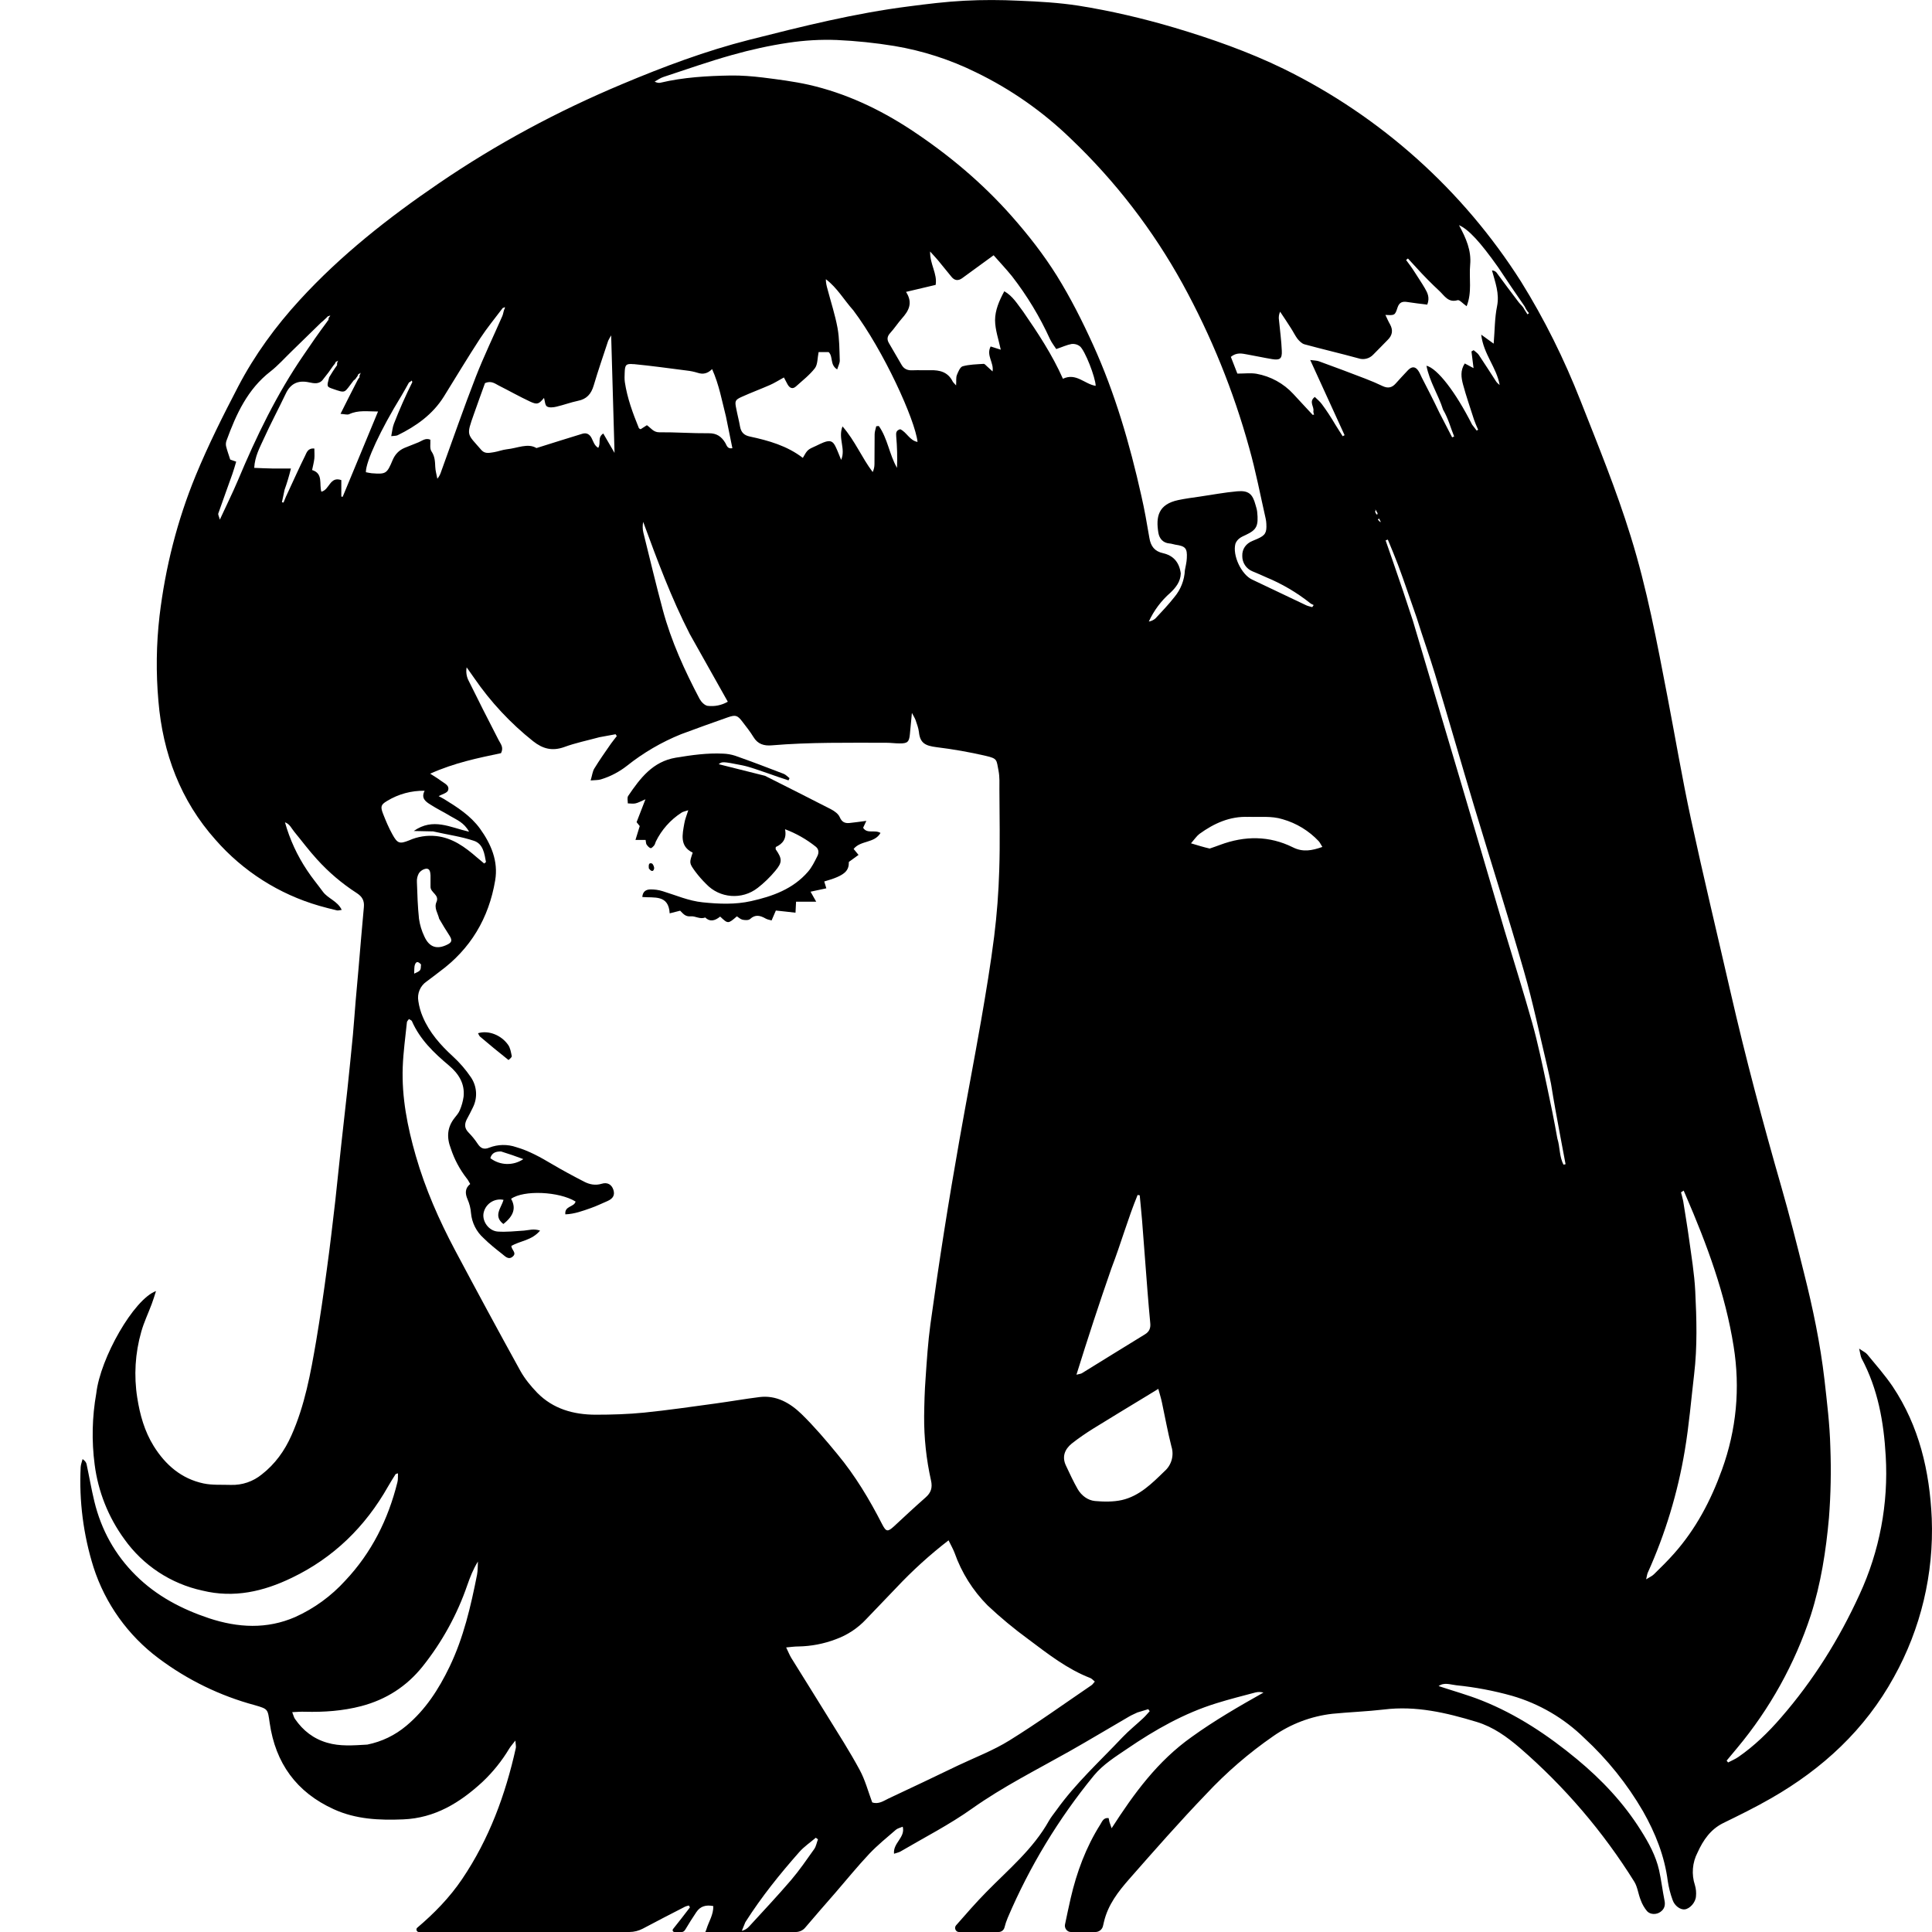
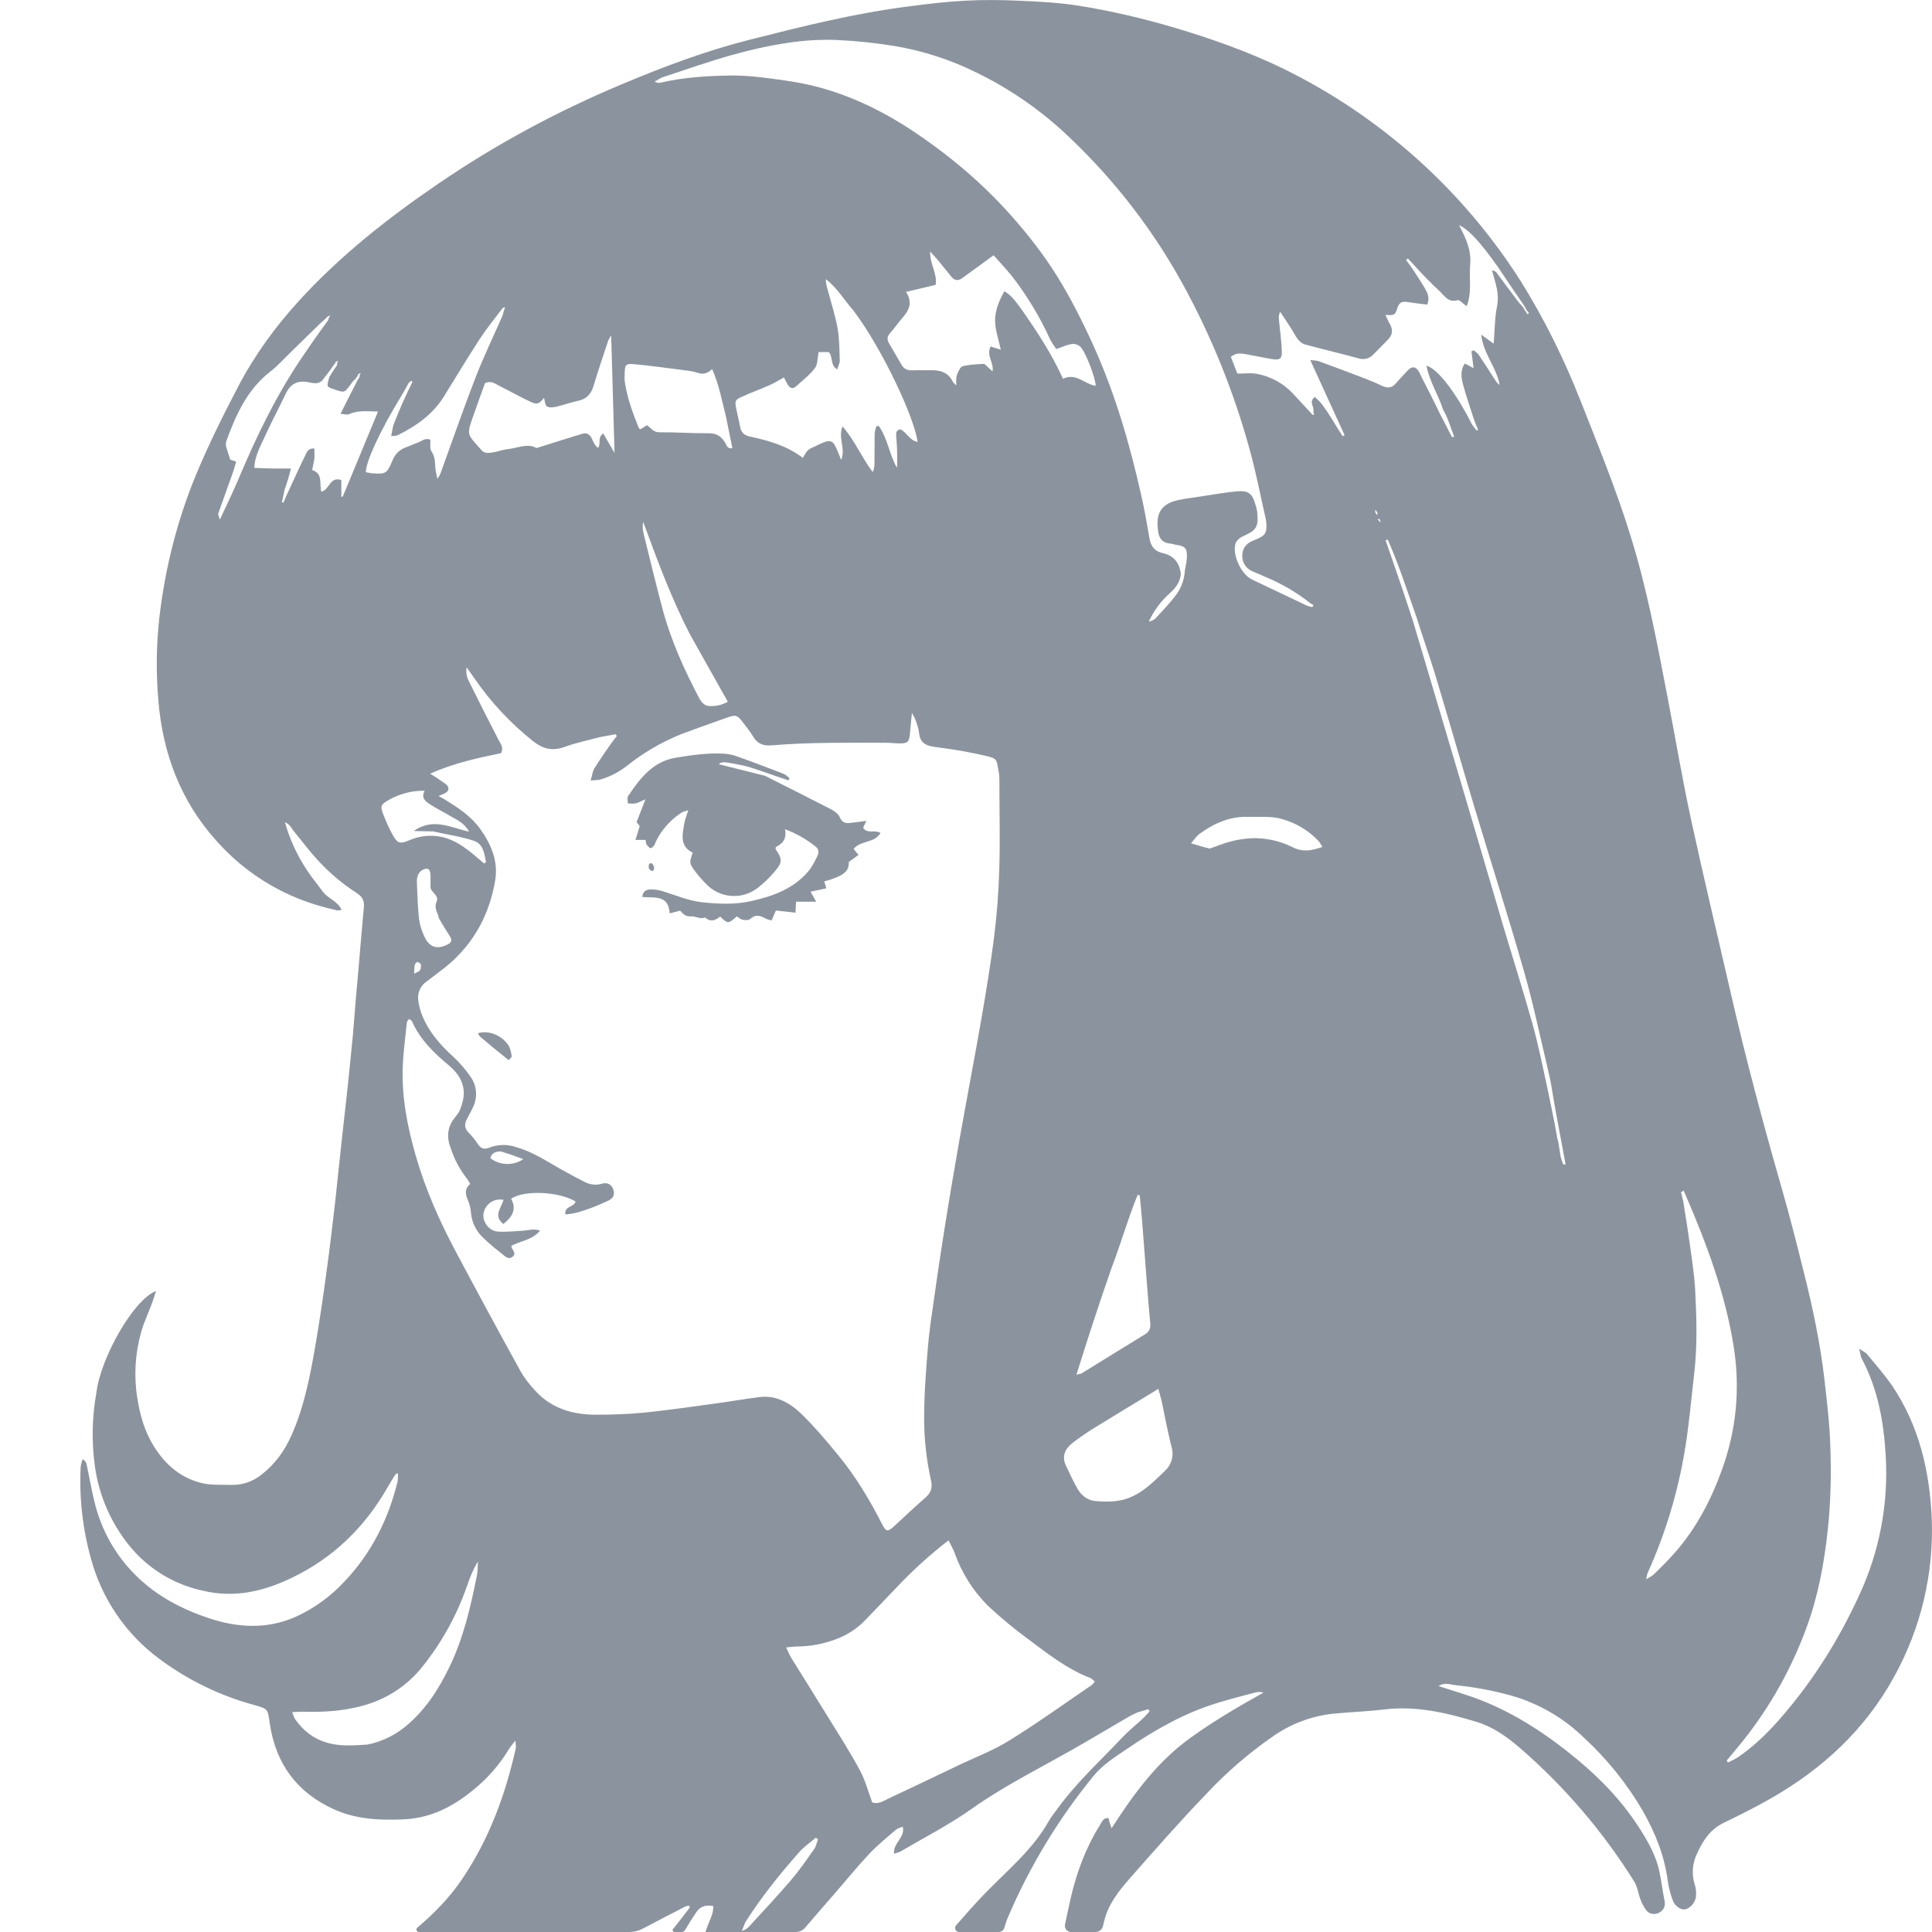
- <svg xmlns="http://www.w3.org/2000/svg" fill="currentColor" fill-rule="evenodd" height="1em" style="flex:none;line-height:1" viewBox="0 0 24 24" width="1em">
+ <svg xmlns="http://www.w3.org/2000/svg" fill="#8B949E" fill-rule="evenodd" height="1em" style="flex:none;line-height:1" viewBox="0 0 24 24" width="1em">
  <path d="M5.938 12.835c.127-.039.285.02.373.143.028.038.036.092.046.14.003.014-.02.033-.04.05-.124-.098-.24-.194-.354-.291-.011-.01-.016-.027-.025-.042zM8.396 9.412c.195-.032.39-.06.588-.05a.54.54 0 01.148.026c.202.071.402.147.601.224.028.01.05.036.075.055l-.013.027a9.203 9.203 0 01-.26-.089c-.115-.038-.213-.077-.315-.098-.25-.05-.25-.046-.292-.014l.574.144c.275.139.55.276.823.417.042.022.09.057.107.098.026.06.063.076.117.072.066-.006.132-.017.213-.027l-.04.086c.051.08.142.02.216.064-.074.13-.247.09-.334.199l.061.074-.12.087c0 .106-.038.168-.306.243l.026.085-.196.042.07.124h-.25l-.007.137c-.081-.01-.161-.018-.244-.027l-.053.123c-.027-.008-.052-.011-.073-.023-.067-.038-.128-.056-.195.006-.019.017-.063.014-.093.008-.026-.006-.05-.029-.07-.042-.11.095-.11.095-.208.003-.057.046-.12.074-.186.011-.063.027-.123-.02-.178-.014-.07.007-.097-.035-.133-.07l-.13.033c-.013-.236-.194-.19-.34-.203.005-.072.05-.092.095-.094a.474.474 0 01.159.022c.164.05.32.12.496.138.203.021.405.029.601-.015.265-.059.52-.149.707-.365.049-.056.083-.127.117-.195.019-.038.02-.084-.02-.116a1.397 1.397 0 00-.382-.217c.024.12-.031.182-.115.221 0 .014-.004.025 0 .03.08.115.084.16-.007.267a1.39 1.39 0 01-.218.211.477.477 0 01-.641-.05 1.36 1.36 0 01-.133-.152c-.078-.107-.076-.108-.033-.236-.165-.08-.128-.226-.104-.364.008-.05.028-.096.049-.163-.04.014-.067.017-.087.032a.897.897 0 00-.316.357c-.007.016-.01.034-.02.047-.012.015-.034.038-.045.035-.02-.006-.037-.027-.05-.045-.008-.012-.007-.032-.012-.057h-.126l.053-.172a14.82 14.82 0 00-.039-.049l.11-.284c-.06.026-.091.044-.124.051-.03.007-.064 0-.095 0 0-.031-.01-.07.004-.092.149-.22.305-.428.593-.476z" />
  <path d="M8.06 10.788c-.003-.038-.004-.075.037-.062.016.006.034.048.028.067-.01.04-.038.032-.064-.005z" />
  <path clip-rule="evenodd" d="M11.981.009c.226-.012.453-.011.679 0 .247.01.495.024.74.062.401.064.798.157 1.19.273.463.138.92.299 1.356.511a7.31 7.31 0 012.948 2.642c.292.469.536.963.739 1.479.219.556.446 1.11.623 1.683.204.654.329 1.326.458 1.997.097.504.182 1.01.29 1.511.156.722.329 1.44.494 2.16.186.812.4 1.615.63 2.415.102.355.193.713.282 1.072.11.436.202.876.254 1.323.031.278.066.557.073.837a7.56 7.56 0 01-.017.88c-.037.413-.1.818-.226 1.212a5.017 5.017 0 01-.915 1.649l-.13.156.018.023c.043-.023.088-.041.127-.068.2-.138.373-.307.531-.49.4-.46.721-.973.975-1.529a3.59 3.59 0 00.325-1.72c-.024-.424-.097-.834-.3-1.213-.013-.027-.015-.06-.03-.121.05.035.082.048.101.072.107.13.22.258.315.398.33.494.46 1.052.486 1.64a3.75 3.75 0 01-.47 1.97c-.36.655-.887 1.14-1.526 1.506-.193.111-.394.21-.595.308-.157.078-.248.211-.318.365a.522.522 0 00-.033.406.359.359 0 01.013.139c-.005.077-.077.155-.14.162-.054.006-.125-.043-.15-.116a1.206 1.206 0 01-.06-.233c-.04-.314-.155-.6-.308-.87a3.906 3.906 0 00-.73-.91 2.129 2.129 0 00-.897-.524 4.093 4.093 0 00-.692-.131c-.075-.008-.15-.04-.22.01.18.06.363.11.538.18.434.173.82.43 1.18.728.308.255.58.543.794.884.098.155.186.315.227.496.027.123.042.25.067.375.013.062-.002.109-.053.144-.047.033-.122.034-.163-.01a.455.455 0 01-.08-.14c-.03-.073-.038-.159-.078-.225a7.314 7.314 0 00-1.423-1.664c-.16-.137-.329-.26-.537-.323-.376-.114-.753-.203-1.15-.154-.213.025-.427.032-.64.053a1.6 1.6 0 00-.736.278 5.14 5.14 0 00-.834.72c-.329.342-.642.699-.955 1.055-.136.155-.264.319-.314.531a5.227 5.227 0 00-.012.051.096.096 0 01-.09.076h-.31c-.046 0-.082-.048-.072-.094.023-.108.045-.216.07-.324.075-.325.19-.635.368-.917.024-.039.04-.088.104-.08l.01.049.027.077c.28-.435.571-.834.996-1.135.283-.204.584-.378.89-.55a.196.196 0 00-.098-.002c-.162.043-.325.084-.485.134-.402.124-.764.33-1.11.566-.147.1-.298.193-.414.333a7.314 7.314 0 00-1.07 1.767.845.845 0 00-.04.12.075.075 0 01-.072.056h-.494c-.04 0-.062-.051-.036-.082.123-.14.246-.282.377-.415.275-.281.58-.532.777-.884.027-.048.063-.09.095-.135.238-.333.54-.607.818-.902.082-.086.175-.16.26-.24.029-.027.053-.057.079-.085l-.018-.025-.135.041c-.034.017-.07.031-.102.05-.248.144-.494.292-.743.433-.408.23-.825.439-1.209.711-.281.2-.591.358-.889.533-.02.012-.044.015-.08.028-.015-.135.143-.201.108-.336-.033.014-.064.02-.085.038-.111.096-.227.19-.328.296-.148.157-.284.325-.425.488-.125.143-.25.286-.373.431A.153.153 0 019.89 24H8.762a.316.316 0 00.016-.042c.028-.09.085-.172.083-.28-.091-.018-.162.001-.212.077a4.45 4.45 0 00-.136.215c-.01.016-.024.03-.042.03h-.093c-.019 0-.029-.022-.017-.037.071-.088.14-.178.209-.268.001-.002-.006-.012-.012-.024-.014.004-.03.006-.045.013-.176.09-.352.181-.527.274a.363.363 0 01-.168.042H5.202c-.026 0-.039-.036-.019-.053.21-.178.402-.374.558-.605.335-.496.538-1.047.667-1.629.004-.02-.003-.043-.006-.091-.037.048-.059.072-.076.1a1.943 1.943 0 01-.334.415c-.28.258-.59.448-.983.464-.297.012-.588 0-.865-.127-.46-.21-.722-.57-.794-1.072-.025-.17-.017-.171-.182-.219A3.513 3.513 0 011.97 20.6a2.286 2.286 0 01-.808-1.13 3.569 3.569 0 01-.16-1.245c.002-.034.016-.067.024-.1.032.023.046.043.05.066.033.153.059.308.096.46.086.355.257.664.516.92.258.256.571.419.91.532.358.118.717.138 1.07-.016a1.89 1.89 0 00.621-.452c.328-.348.533-.76.648-1.223.009-.034.005-.071.007-.11-.015.006-.026.006-.03.011-.031.05-.064.1-.093.152-.284.502-.679.887-1.196 1.135-.351.17-.718.255-1.11.159a1.607 1.607 0 01-.971-.64 2.006 2.006 0 01-.368-.924 2.903 2.903 0 01.02-.886c.05-.439.466-1.17.742-1.271-.02.063-.035.112-.053.16-.043.116-.097.227-.13.345a1.901 1.901 0 00-.05.82c.033.212.09.416.204.6.147.236.346.407.62.465.11.023.225.014.338.018a.576.576 0 00.386-.131c.164-.128.282-.292.366-.481.168-.375.24-.777.309-1.179.05-.296.093-.594.133-.893.039-.281.071-.563.104-.845.026-.232.048-.464.074-.696.024-.228.052-.455.076-.683.024-.227.047-.455.069-.683.013-.14.022-.28.034-.42l.037-.417c.022-.25.041-.5.065-.748.008-.082-.02-.132-.09-.177a2.46 2.46 0 01-.492-.418c-.1-.109-.188-.228-.282-.342-.035-.042-.056-.097-.116-.118a2.084 2.084 0 00.275.597c.06.092.131.176.196.265.063.086.182.115.234.226-.028.003-.046.01-.06.006a4.74 4.74 0 01-.22-.057 2.71 2.71 0 01-1.287-.819c-.435-.487-.656-1.076-.71-1.723a5.206 5.206 0 01.014-1.06c.072-.602.22-1.186.45-1.745.155-.376.338-.741.526-1.102.205-.393.466-.75.765-1.076.512-.559 1.104-1.024 1.726-1.448.717-.49 1.478-.898 2.277-1.233C8.244.828 8.767.632 9.31.494c.655-.166 1.31-.33 1.982-.415.229-.03.458-.058.688-.07zm-1.847 22.82c-.07.06-.147.111-.207.18-.238.27-.464.549-.668.869l-.044.108a.177.177 0 00.093-.057c.174-.19.351-.378.519-.574.104-.122.195-.255.288-.386.024-.034.03-.08.046-.12l-.027-.02zm1.65-3.695a5.51 5.51 0 00-.653.593l-.37.386a.963.963 0 01-.377.25 1.372 1.372 0 01-.467.09c-.044 0-.087.006-.151.012.028.058.043.097.064.131.15.242.301.482.45.724.136.22.276.438.399.666.068.125.105.267.156.404.077.027.14-.018.202-.048.29-.135.579-.274.867-.412.213-.101.437-.186.636-.31.347-.215.68-.455 1.018-.685.015-.01.026-.028.042-.046-.023-.019-.038-.037-.056-.044-.287-.111-.527-.3-.77-.482a5.319 5.319 0 01-.506-.42 1.757 1.757 0 01-.41-.653c-.019-.049-.045-.095-.075-.156zm-5.847.264c-.06.096-.097.194-.132.293a3.38 3.38 0 01-.555 1.01c-.2.25-.455.412-.762.493-.23.06-.464.076-.7.07-.048-.002-.097.002-.158.005.016.04.021.066.035.085.1.145.23.246.4.295.157.046.316.034.498.023.181-.037.343-.115.485-.234.238-.199.402-.454.536-.732.175-.363.264-.751.342-1.144.01-.053.008-.11.011-.164zm14.945-4.586c.008.029.016.057.027.107.024.155.051.31.072.464.03.219.067.437.078.657.017.344.027.689-.014 1.033-.037.315-.063.633-.116.946a6.153 6.153 0 01-.46 1.518c-.008.018-.01.039-.02.082.047-.03.077-.042.098-.064.085-.083.17-.167.248-.255.271-.305.458-.66.596-1.043.18-.498.228-1.011.145-1.531-.103-.65-.33-1.263-.597-1.881a9.055 9.055 0 00-.024-.055l-.033.022zM5.797 8.29a.26.26 0 00.018.153c.124.251.25.501.379.75.025.049.066.09.03.163-.284.06-.578.119-.88.255.059.038.097.06.132.087.042.032.112.058.09.12-.01.033-.075.048-.117.072.017.01.043.021.067.036.166.102.33.207.447.368.138.192.229.404.188.644-.079.469-.306.85-.69 1.132-.054.04-.106.083-.161.122a.243.243 0 00-.103.245.77.77 0 00.055.195c.083.196.22.35.375.492.083.076.159.164.222.257a.37.37 0 01.025.377c-.023.05-.05.099-.076.148-.03.06-.028.111.022.162.041.042.08.089.112.138.038.058.078.079.147.05a.486.486 0 01.333-.006c.16.046.302.126.444.21.13.077.264.149.4.219.067.035.14.05.219.026.071-.022.124.01.145.076.02.064-.003.108-.074.139-.07.03-.137.063-.209.088-.1.035-.201.073-.314.077-.013-.107.11-.088.127-.159-.206-.126-.643-.145-.801-.034.063.112.035.21-.096.313-.13-.1-.025-.202.002-.3a.209.209 0 00-.249.17c-.015.101.067.216.178.224.108.007.218-.005.326-.012.06-.005.12-.027.199 0-.103.123-.248.127-.357.19.002.05.07.086.019.131-.053.048-.095-.001-.132-.03-.08-.063-.16-.126-.231-.197a.474.474 0 01-.157-.311.52.52 0 00-.043-.172c-.032-.074-.032-.137.033-.19-.018-.03-.028-.053-.045-.072a1.222 1.222 0 01-.196-.369c-.053-.137-.046-.264.048-.381.024-.03.05-.06.064-.095a.664.664 0 00.047-.168c.017-.165-.064-.287-.182-.387-.186-.156-.36-.322-.46-.551-.005-.011-.024-.017-.037-.026-.011.017-.024.027-.025.038-.019.185-.045.37-.052.557-.014.377.058.743.162 1.104.118.41.289.798.488 1.173.267.502.537 1.002.812 1.5.055.098.13.189.208.27.198.202.452.272.724.273.202 0 .404-.006.605-.026.295-.03.59-.073.884-.113.183-.025.365-.057.548-.08.21-.026.38.073.522.21.16.156.305.327.447.5.22.265.397.56.554.867.05.098.07.1.147.03.13-.121.26-.242.394-.36.067-.059.088-.12.067-.213a3.535 3.535 0 01-.085-.796c.002-.157.006-.314.018-.471.015-.224.03-.45.06-.672a59.114 59.114 0 01.362-2.298c.087-.493.182-.984.268-1.477.06-.347.118-.694.162-1.043.034-.273.055-.55.063-.825.011-.332.003-.665.002-.998 0-.077.004-.155-.01-.23-.028-.142-.01-.155-.162-.19a5.826 5.826 0 00-.607-.107c-.146-.018-.207-.053-.221-.19-.006-.049-.025-.098-.041-.146-.009-.025-.024-.048-.046-.09l-.025.264c-.009.096-.029.116-.127.115-.055 0-.11-.008-.164-.008-.476 0-.952-.008-1.426.032-.095.008-.173-.015-.226-.103-.04-.066-.088-.126-.134-.186-.063-.084-.086-.093-.182-.06-.195.068-.388.138-.582.21a2.71 2.71 0 00-.675.394.986.986 0 01-.323.168c-.033.01-.07.008-.127.013.02-.066.024-.114.047-.15.064-.105.135-.205.205-.306.023-.033.049-.063.073-.095l-.015-.023-.201.037c-.146.04-.296.07-.437.122-.148.053-.266.023-.386-.072a3.623 3.623 0 01-.733-.786l-.093-.132zm8.592 8.963l-.147.09c-.22.134-.44.266-.659.402-.093.058-.184.12-.27.188-.085.07-.124.161-.072.272.047.1.093.2.147.294.047.08.124.138.213.147.11.01.228.012.336-.012.217-.05.372-.205.528-.357a.291.291 0 00.087-.308c-.046-.18-.079-.365-.118-.547-.011-.052-.027-.103-.045-.169zm-.257-2.409c-.12.291-.205.597-.325.91-.151.433-.294.87-.435 1.323.036-.01.054-.01.067-.018.261-.16.522-.324.785-.484.054-.033.071-.078.065-.138-.012-.13-.024-.262-.034-.393l-.068-.886c-.008-.103-.02-.206-.029-.31-.009 0-.017-.002-.026-.004zm3.081-8.13l.099.285c.08.231.159.463.24.714l.58 1.952c.187.63.372 1.262.558 1.893.114.382.235.762.343 1.146.072.257.126.519.186.799.044.206.087.413.127.64.034.106.023.226.077.325l.025-.006-.068-.362c-.038-.206-.077-.412-.113-.638-.015-.07-.029-.141-.046-.211-.095-.396-.177-.796-.29-1.187-.196-.685-.413-1.364-.618-2.046-.165-.549-.322-1.1-.488-1.648-.069-.227-.15-.45-.226-.695l-.117-.336c-.037-.107-.075-.216-.115-.322-.04-.106-.084-.21-.127-.314a7.558 7.558 0 01-.027.01zM6.225 14.304c-.063-.001-.115.014-.134.083a.35.35 0 00.41.012 4.533 4.533 0 00-.276-.095zM5.23 11.98c-.026-.027-.057-.048-.075.002-.012.032-.007.07-.01.113.082-.037.082-.037.085-.115zm.062-1.189a.135.135 0 00-.088.056.197.197 0 00-.025.11c.005.152.01.306.026.457a.751.751 0 00.066.218c.061.136.157.167.288.101.055-.027.06-.054.025-.11a4.52 4.52 0 01-.129-.211c-.015-.068-.066-.131-.033-.207.04-.09-.076-.116-.074-.19V10.874c-.003-.038-.006-.087-.056-.083zm-.017-.968a.867.867 0 00-.467.127c-.076.045-.084.07-.05.158.034.087.07.173.115.254.064.117.09.125.21.077a.657.657 0 01.336-.053c.202.022.357.136.504.264l.092.077c.007-.006.014-.013.022-.018-.019-.105-.035-.226-.149-.264-.157-.053-.324-.075-.508-.117l-.24-.005c.24-.169.452-.044.687.009-.063-.115-.153-.147-.23-.193-.082-.05-.17-.092-.25-.144-.06-.037-.12-.08-.072-.172zm10.233.325c-.23-.01-.427.08-.608.211-.034.026-.06.065-.105.117.087.026.15.046.232.065.044-.015.088-.03.13-.046.306-.114.61-.115.904.031.126.063.237.04.366-.005-.02-.031-.03-.054-.045-.071a.986.986 0 00-.448-.273c-.14-.044-.284-.024-.426-.03zM7.99 6.483a.308.308 0 00.002.133c.08.321.156.643.242.962.104.387.27.75.456 1.103.02.037.061.08.098.087a.404.404 0 00.253-.051l-.472-.84c-.23-.448-.405-.92-.579-1.394zM10.397.497c-.2-.008-.405.004-.603.034-.236.035-.47.087-.7.152-.287.08-.569.18-.852.273-.04.013-.074.038-.11.058.028.014.05.018.07.014.287-.068.58-.085.873-.09.134-.002.269.009.402.025.19.024.382.048.57.09.456.104.874.3 1.265.556.464.306.888.66 1.257 1.078.205.232.395.475.56.739.17.274.315.561.449.856.273.601.456 1.232.6 1.876.04.173.07.348.1.524.017.104.065.167.17.19.122.028.2.105.22.251-.003.102-.06.174-.129.24a1.065 1.065 0 00-.268.358.164.164 0 00.083-.039c.08-.086.162-.172.235-.265a.56.56 0 00.13-.333c.009-.05.022-.1.024-.15.007-.124-.017-.15-.143-.168-.025-.004-.049-.014-.073-.015-.082-.007-.125-.063-.137-.131-.033-.198-.004-.355.247-.408.086-.018.174-.03.26-.042.158-.023.315-.053.473-.067.14-.012.19.033.226.167.008.029.018.057.021.087.019.179-.008.225-.141.288-.027.013-.055.024-.078.042a.148.148 0 00-.051.067c-.039.144.073.382.206.445l.673.32c.023.011.05.015.075.023l.018-.026c-.015-.008-.032-.013-.044-.024a2.27 2.27 0 00-.544-.32 4.898 4.898 0 00-.173-.075.203.203 0 01-.126-.191c-.003-.085.045-.154.128-.187l.059-.025c.099-.044.118-.076.112-.187a.384.384 0 00-.008-.063c-.067-.294-.123-.59-.205-.88a9.478 9.478 0 00-.826-2.036 7.465 7.465 0 00-1.39-1.805 4.536 4.536 0 00-1.177-.824 3.656 3.656 0 00-1.016-.328 6.155 6.155 0 00-.712-.074zm6.719 5.955c.01.014.018.028.038.034l-.022-.044-.016.01zM4.103 3.917a.062.062 0 01-.03.012.455.455 0 01-.04.039c-.01.01-.02.02-.045.04l-.363.354c-.088.085-.17.178-.266.253-.284.22-.425.53-.544.855a.132.132 0 00-.007.071c.013.055.033.108.052.168l.074.026c-.017.056-.03.105-.047.152-.058.164-.118.327-.175.491-.005.015.008.036.019.077.08-.175.158-.33.225-.489.228-.544.484-1.074.819-1.561.09-.133.182-.266.283-.401.004-.006.007-.013.022-.03.001-.016.003-.032.015-.04l.008-.017zm12.976 2.408a.023.023 0 01.009.019.073.073 0 00-.006.01.188.188 0 00.007.02l.018.022c.002-.007.007-.016.005-.021-.003-.01-.012-.018-.02-.038a1.331 1.331 0 01-.013-.012zM4.199 4.48c-.003.004-.008.008-.027.014-.005.013-.011.025-.031.047a2.085 2.085 0 01-.124.167c-.048.07-.116.055-.181.041-.134-.028-.228.016-.287.143-.089.187-.187.37-.273.56-.049.108-.11.216-.118.36.081.003.154.007.228.008h.228a2.563 2.563 0 01-.079.264c-.01.052-.022.103-.033.155l.02.004c.018-.046.037-.092.067-.153.066-.142.13-.285.2-.426.02-.04.034-.1.116-.092 0 .043.004.084 0 .124-.005.045-.017.09-.028.143.141.043.086.174.115.269.102-.022.104-.195.248-.144v.205l.017.002.439-1.059c-.13 0-.246-.02-.358.033-.024.011-.058-.001-.108-.004.075-.15.139-.278.211-.417a.128.128 0 01.025-.036c0-.015-.001-.03.008-.038l.006-.02c-.005.006-.01.011-.028.017-.004.012-.009.024-.026.045a.085.085 0 01-.032.033c-.123.157-.09.164-.258.106-.079-.027-.078-.028-.047-.144.028-.046.056-.093.098-.15 0-.016-.001-.032.007-.042L4.2 4.48zm2.073-.67c-.003.006-.007.011-.027.016-.094.125-.194.246-.28.377-.155.238-.301.481-.451.723-.14.224-.345.368-.575.481-.017.008-.04.006-.079.011.012-.059.016-.109.033-.153a6.076 6.076 0 01.229-.518l-.007-.02a.138.138 0 01-.035.025c-.028.05-.055.1-.093.164-.26.424-.443.817-.442.95.024.004.048.011.073.013.177.013.188.007.26-.165.03-.07.077-.12.147-.15l.175-.07c.044-.018.085-.057.146-.032.003.05-.01.11.014.145.042.062.044.125.047.193.002.049.017.098.026.147.029-.034.039-.065.05-.097.142-.39.277-.782.428-1.17.1-.256.22-.504.33-.756.013-.03.013-.067.03-.092V3.81zm3.987-.34c0 .045.01.084.021.123.042.16.094.318.124.48.024.133.023.27.028.406 0 .033-.019.067-.032.11-.094-.058-.047-.158-.106-.215h-.125c-.015.072-.01.152-.046.2-.066.085-.155.154-.236.227-.043.038-.078.018-.103-.025l-.046-.087c-.065.035-.117.069-.172.093-.116.051-.235.095-.35.147-.085.038-.09.053-.07.147.014.075.034.148.047.223.013.072.05.109.123.124.233.05.462.115.657.265.058-.102.058-.102.168-.151.03-.014.06-.03.092-.042.08-.03.115-.017.15.06.023.048.041.098.066.158.06-.14-.042-.267.017-.416.157.18.24.39.375.567a.235.235 0 00.022-.098c.002-.124 0-.247.002-.371 0-.034.013-.067.02-.1l.032-.003c.11.155.13.354.226.52a3.036 3.036 0 00-.01-.392c-.004-.045 0-.074.05-.088.08.036.116.14.215.158-.03-.275-.423-1.137-.798-1.635-.114-.127-.2-.28-.34-.386zm-2.667.696c-.019.034-.03.05-.037.067-.061.185-.125.37-.18.556-.031.105-.087.169-.195.19-.09.019-.178.052-.268.073-.038.009-.089.015-.118-.003-.024-.016-.025-.069-.036-.106-.064.076-.082.087-.17.047-.133-.062-.262-.135-.393-.201-.048-.025-.093-.063-.17-.03-.043.12-.091.25-.137.382-.099.28-.087.242.095.453.046.048.102.03.154.023.054-.009.106-.03.16-.036.13-.013.26-.08.367-.015.204-.064.387-.122.571-.178.05-.015.089.005.114.054.022.042.034.093.082.121.038-.056-.013-.128.063-.178l.14.241-.042-1.46zm.278.358c-.096-.01-.107.01-.11.108-.002.038-.003.078.002.115.03.2.099.386.174.57.002.006.012.01.022.015l.078-.05c.052.036.081.088.153.088.205-.002.41.014.616.012.099-.001.158.042.205.12.018.03.024.077.088.066l-.08-.394c-.05-.195-.085-.395-.172-.589-.057.057-.114.068-.18.046a.72.72 0 00-.135-.028c-.22-.028-.44-.059-.66-.08zm10.254-1.727c.089.163.155.316.139.491-.016.168.026.342-.044.516-.047-.033-.088-.082-.112-.075-.117.035-.164-.057-.227-.115a4.772 4.772 0 01-.286-.29l-.104-.113a4.856 4.856 0 01-.023.019c.035.046.07.093.11.156.04.064.084.127.122.193.034.058.065.118.031.205-.082-.01-.164-.019-.246-.032-.06-.01-.101 0-.124.07-.031.098-.037.096-.15.09.02.042.036.08.057.116.041.074.03.138-.03.196-.06.06-.118.122-.178.181a.175.175 0 01-.185.046c-.222-.061-.447-.113-.67-.174-.032-.009-.063-.04-.086-.068-.03-.04-.052-.087-.08-.13-.044-.07-.09-.138-.136-.207a.18.18 0 00-.014.105c.012.127.03.253.035.38.005.1-.024.12-.121.104-.104-.017-.206-.04-.31-.058-.064-.012-.131-.028-.202.03l.081.208c.09 0 .166-.01.237.002a.819.819 0 01.458.251c.078.083.154.168.241.26l.018-.005c-.004-.006-.008-.013-.01-.04.014-.056-.062-.118.018-.178.031.03.064.057.088.09.058.078.111.159.169.257l.089.141.024-.013a2093.819 2093.819 0 01-.427-.934c.055.007.083.007.108.016.193.07.385.142.577.216.074.028.147.06.219.094.062.028.112.018.157-.033.05-.056.102-.112.154-.167.05-.051.095-.046.132.014.016.025.026.053.04.08.071.138.143.277.217.433l.159.308.025-.011c-.044-.106-.07-.218-.138-.334-.057-.182-.168-.346-.206-.545.136.034.362.326.567.732l.057.074.018-.011a1.563 1.563 0 01-.052-.127c-.046-.145-.097-.29-.136-.436-.022-.083-.036-.173.022-.26l.109.058-.026-.207.027-.016c.022.02.05.036.065.06.073.108.143.22.215.33.01.016.029.029.043.043-.036-.217-.2-.38-.229-.626l.155.112c.014-.166.012-.319.042-.465.032-.158-.023-.297-.063-.445.024.004.036.006.055.025.092.124.183.249.277.371.02.027.05.047.069.087l.04.063.019-.015a.293.293 0 01-.053-.082 27.922 27.922 0 01-.332-.49c-.221-.311-.363-.467-.485-.521zm-6.57.327c-.003.161.092.275.069.415l-.368.087c.09.139.032.237-.052.331-.05.057-.092.122-.143.178-.037.04-.046.078-.018.126l.16.275c.029.048.072.066.128.064.076-.003.152 0 .228-.001.116-.003.216.022.275.137.006.014.02.024.044.052.004-.059-.003-.098.01-.13.016-.04.04-.099.072-.108.084-.023.173-.024.26-.03.013-.001.027.018.04.029l.071.065c.019-.11-.082-.198-.024-.31l.126.04c-.026-.123-.07-.245-.071-.366 0-.123.051-.243.115-.36.107.062.16.156.234.253.183.265.36.533.494.834.165-.078.27.068.407.088-.003-.106-.133-.441-.197-.492a.142.142 0 00-.102-.028c-.06.011-.119.039-.191.063-.025-.039-.056-.078-.077-.122a3.936 3.936 0 00-.473-.783c-.076-.094-.16-.182-.228-.26l-.391.285c-.049.035-.094.03-.132-.017l-.169-.207c-.025-.03-.053-.059-.097-.108z" />
</svg>
